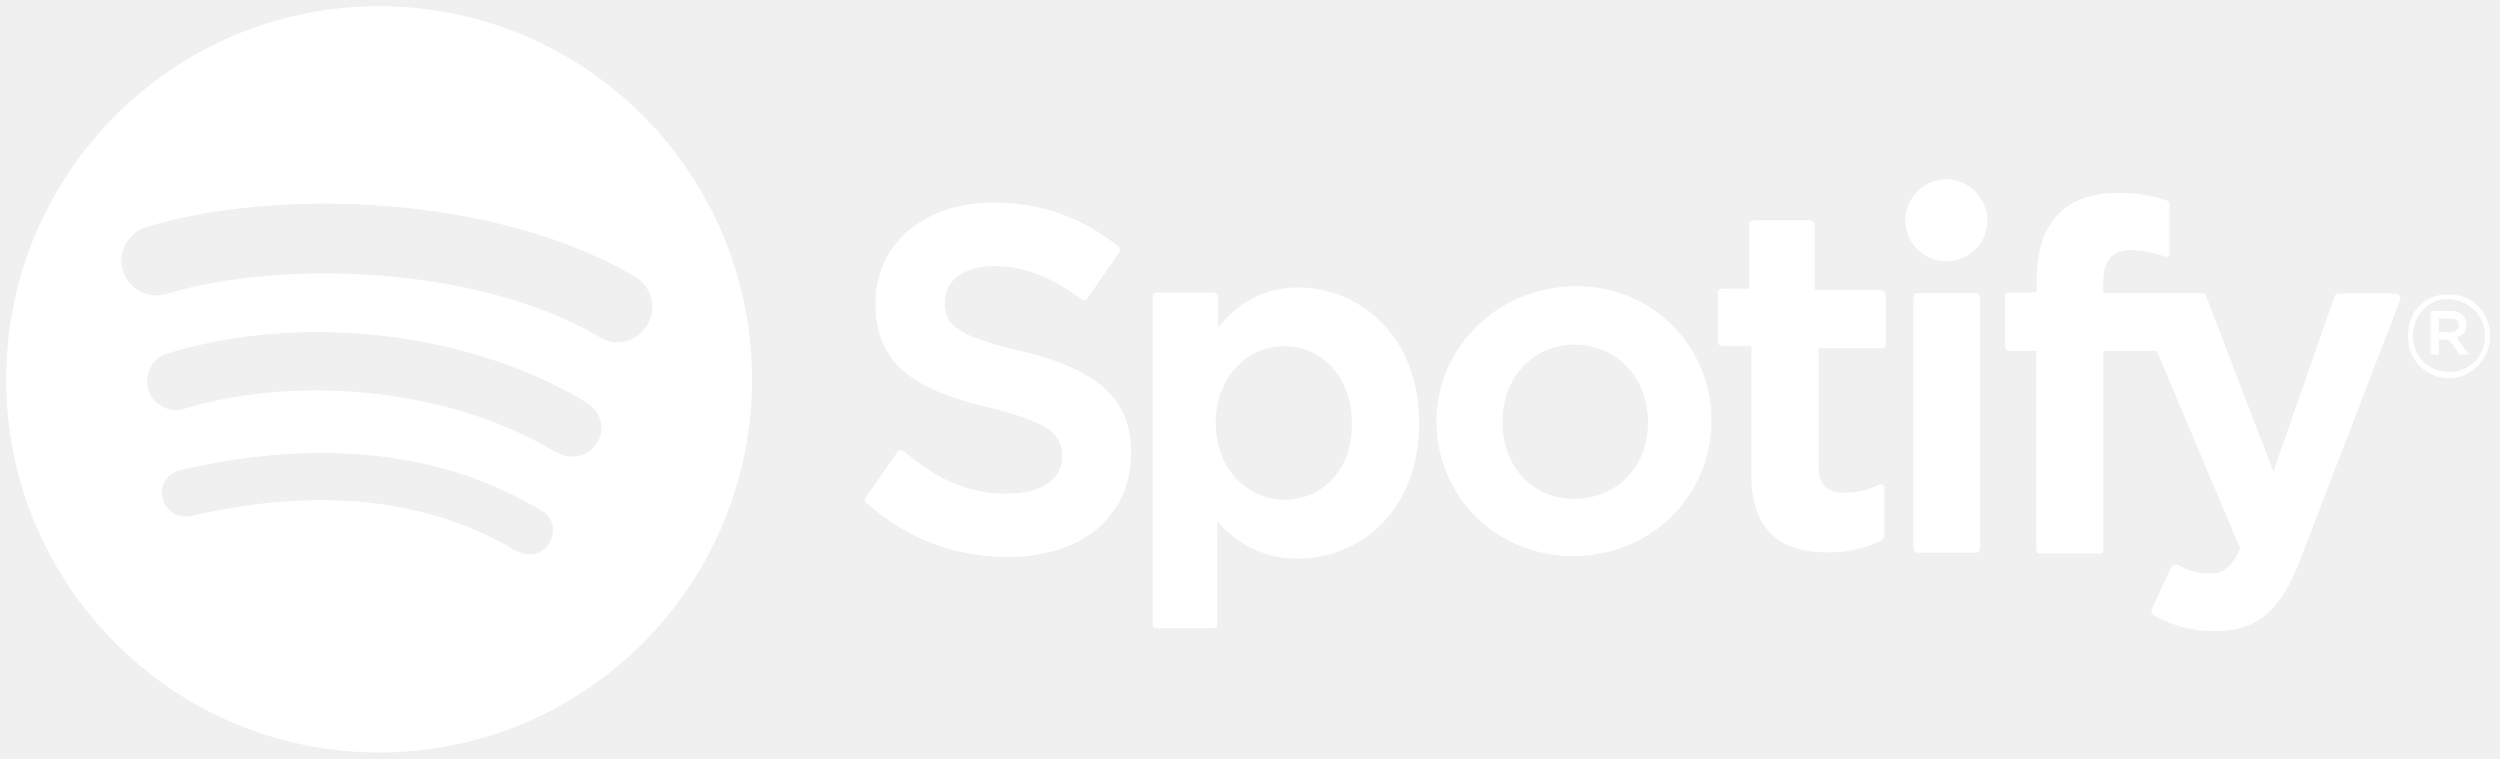
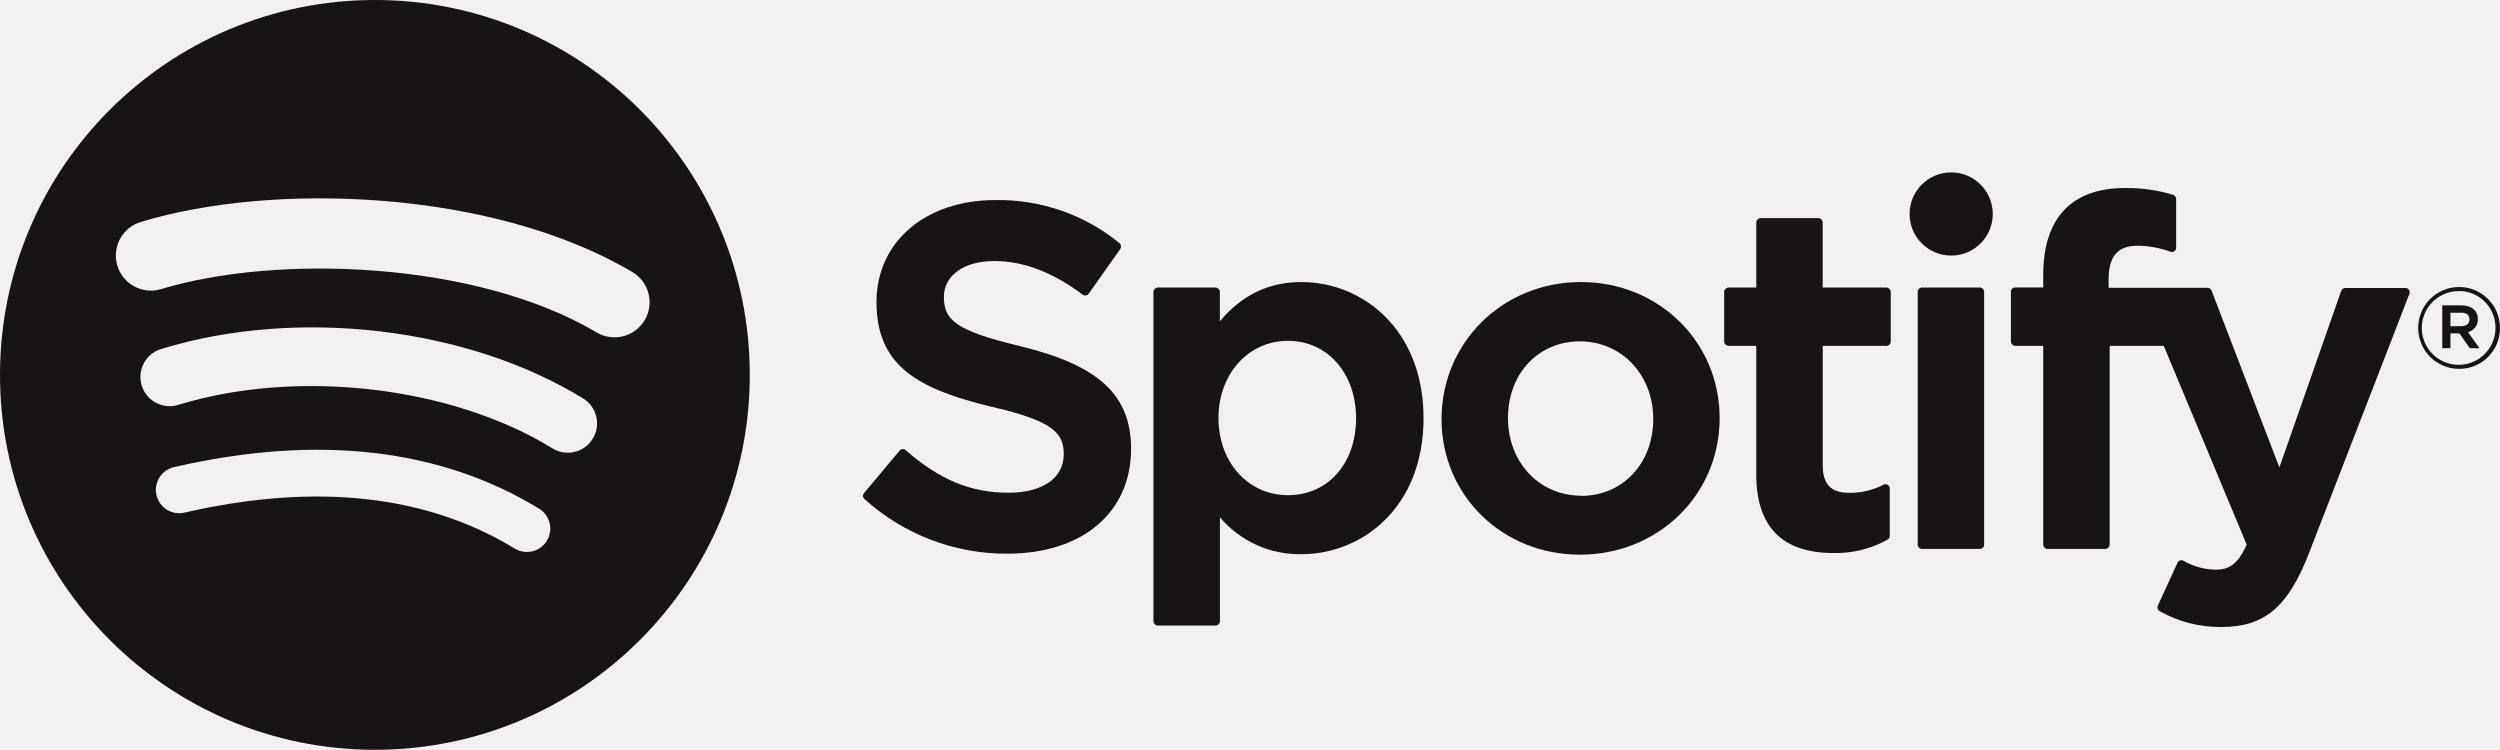
- <svg xmlns="http://www.w3.org/2000/svg" viewBox="0 0 201 61">
-   <path d="M48.2 27.1c-9.66-5.74-25.6-6.27-34.82-3.47-1.48.45-3.04-.4-3.5-1.87-.44-1.48.4-3.05 1.87-3.5 10.6-3.22 28.2-2.6 39.32 4 1.34.8 1.77 2.53.98 3.86-.8 1.36-2.5 1.8-3.83 1zm-3.52 9.27c-8.05-4.96-20.34-6.4-29.87-3.5-1.2.38-2.5-.32-2.9-1.55-.3-1.24.3-2.54 1.6-2.92 10.9-3.3 24.4-1.7 33.7 4 1.1.67 1.5 2.1.8 3.2s-2.13 1.45-3.23.77zm-3.02 8.02c-7.05-4.3-15.9-5.3-26.34-2.9-1 .2-2-.4-2.23-1.4-.3-1 .3-2 1.4-2.3 11.4-2.6 21.2-1.5 29.1 3.3.9.5 1.1 1.6.6 2.5-.5 1-1.7 1.24-2.6.7zM30.48.5C13.92.5.5 13.93.5 30.5s13.42 30 29.98 30c16.56 0 29.98-13.43 29.98-30 0-16.56-13.42-30-29.98-30m51.58 27.73c-5.18-1.25-6.1-2.1-6.1-3.94 0-1.8 1.62-2.9 4.03-2.9 2.3 0 4.6.9 7 2.7.1 0 .2.1.3 0 .1 0 .1-.1.2-.2l2.5-3.6c.1-.2 0-.4-.1-.5-2.9-2.3-6.2-3.5-10-3.5-5.6 0-9.5 3.3-9.5 8.1 0 5.1 3.4 7 9.2 8.4 4.9 1.2 5.8 2.2 5.8 3.9 0 1.9-1.7 3-4.4 3-3 0-5.5-1-8.3-3.4-.1-.1-.2-.1-.3-.1-.1 0-.2 0-.2.1L69.6 40c-.1.1-.1.32.04.42 3.2 2.86 7.1 4.36 11.4 4.36 6 0 9.9-3.3 9.9-8.38 0-4.3-2.6-6.67-8.9-8.2m21.3 11.98c-3.2 0-5.6-2.63-5.6-6.2 0-3.5 2.4-6.14 5.55-6.14 3.1 0 5.4 2.6 5.4 6.2.05 3.6-2.25 6.14-5.45 6.14zm-5.4-13.92v-2.4c0-.2-.2-.34-.4-.34H93c-.17 0-.33.14-.33.34v26.3c0 .2.1.35.3.35h4.6c.2 0 .3-.1.3-.3v-8.3c1.74 2 3.9 3 6.5 3 4.83 0 9.73-3.7 9.73-10.9 0-7.1-4.9-10.9-9.7-10.9-2.56 0-4.76 1.1-6.46 3.2zm22.86 7.65c0-3.6 2.5-6.2 5.8-6.2s5.9 2.6 5.9 6.2-2.42 6.1-5.8 6.2c-3.4.1-5.9-2.6-5.9-6.1zm-5.3 0c0 6 4.8 10.8 11 10.8s11.1-4.8 11.1-10.9c0-6.1-4.9-10.9-11.02-10.8-6.2.1-11.1 4.9-11.1 11zm35.4-10.6h-5v-5.2c0-.2-.2-.4-.4-.4H141c-.2 0-.35.1-.35.3v5.2h-2.24c-.1 0-.3.1-.3.3v4c0 .2.2.3.4.3h2.3v10.4c0 4.1 2 6.2 6.1 6.2 1.7 0 3.1-.3 4.4-1 .1-.1.2-.2.2-.3v-3.8c0-.1 0-.3-.1-.3-.1-.1-.3-.1-.4 0-.9.4-1.7.6-2.7.6-1.5 0-2.1-.7-2.1-2.2V28h5.1c.2 0 .3-.13.3-.3v-4c0-.2-.2-.33-.3-.33m17.78.04v-.6c0-1.9.7-2.7 2.34-2.7.93 0 1.7.2 2.6.5.1.1.2 0 .3 0 .1 0 .1-.1.1-.3v-3.9c0-.1-.1-.3-.26-.3-.93-.3-2.1-.6-3.86-.6-4.3 0-6.56 2.4-6.56 7v1h-2.24c-.2 0-.3.1-.3.3v4c0 .2.14.4.3.4h2.2v16c0 .2.2.3.4.3h4.66c.2 0 .34-.1.34-.3v-16h4.3l6.7 15.9c-.75 1.7-1.5 2-2.5 2-.8 0-1.7-.2-2.55-.7h-.3c-.1 0-.1.1-.2.2L173 49c-.07.2 0 .38.15.46 1.63.9 3.1 1.28 4.94 1.28 3.4 0 5.3-1.6 6.9-5.88l8-20.8c0-.1 0-.22-.1-.3-.1-.1-.2-.16-.3-.16H188c-.13 0-.27.1-.3.22l-4.92 14.1-5.42-14.14c-.05-.1-.18-.22-.32-.22h-7.92m-14.94 0c-.2 0-.34.14-.34.36v20.2c0 .17.15.32.34.32h4.65c.22 0 .36-.14.36-.33V23.9c0-.2-.2-.34-.4-.34zm-1-5.9c0 1.88 1.5 3.35 3.3 3.35 1.8 0 3.3-1.4 3.3-3.3 0-1.8-1.5-3.3-3.34-3.3-1.75 0-3.25 1.5-3.25 3.3zm42.9 7.95v1.1h.9c.4 0 .7-.2.7-.5s-.06-.6-.6-.6zm1.5 1.6l.9 1.3h-.7l-.9-1.2h-.8v1.2h-.67V25h1.6c.8 0 1.3.4 1.3 1.1 0 .54-.3.87-.8 1.02zM194 27c0 1.6 1.2 2.9 2.9 2.9s2.9-1.3 2.9-2.9c0-1.6-1.3-2.9-2.94-2.94C195.2 24 194 25.4 194 27zm-.4 0c0-1.8 1.16-3.34 3.26-3.33 2.03 0 3.35 1.54 3.35 3.34 0 1.8-1.5 3.4-3.3 3.4-1.9 0-3.3-1.5-3.3-3.3z" fill="#FFFFFF" />
+ <svg xmlns="http://www.w3.org/2000/svg" viewBox="0 0 558.43 167.49">
+   <defs>
+     <style>.cls-1{fill:#191414;}</style>
+   </defs>
+   <g id="Layer_2" data-name="Layer 2">
+     <g id="Layer_1-2" data-name="Layer 1">
+       <path class="cls-1" d="M83.74,0a83.74,83.74,0,1,0,83.74,83.74A83.74,83.74,0,0,0,83.74,0Zm38.41,120.79a5.22,5.22,0,0,1-7.18,1.74c-19.67-12-44.42-14.73-73.57-8.07a5.22,5.22,0,1,1-2.32-10.17c31.9-7.29,59.26-4.15,81.34,9.33A5.22,5.22,0,0,1,122.15,120.79ZM132.4,98a6.53,6.53,0,0,1-9,2.15C100.91,86.3,66.59,82.29,40,90.38a6.53,6.53,0,1,1-3.79-12.49C66.59,68.65,104.4,73.12,130.25,89A6.53,6.53,0,0,1,132.4,98Zm.88-23.74c-27-16-71.52-17.5-97.29-9.68a7.83,7.83,0,1,1-4.55-15c29.58-9,78.76-7.24,109.83,11.2a7.83,7.83,0,0,1-8,13.47Z" />
+       <path class="cls-1" d="M227.84,77.31c-14.46-3.45-17-5.87-17-11,0-4.8,4.52-8,11.25-8,6.52,0,13,2.46,19.76,7.51a1,1,0,0,0,.71.17.93.93,0,0,0,.63-.39l7.06-10a1,1,0,0,0-.18-1.29,42.71,42.71,0,0,0-27.77-9.62c-15.61,0-26.52,9.37-26.52,22.77,0,14.38,9.41,19.46,25.66,23.39,13.84,3.19,16.17,5.86,16.17,10.63,0,5.29-4.72,8.58-12.32,8.58-8.44,0-15.32-2.84-23-9.51a1,1,0,0,0-.69-.23.94.94,0,0,0-.65.33L193,110.15a.94.94,0,0,0,.09,1.31,47.19,47.19,0,0,0,31.87,12.22c16.82,0,27.69-9.19,27.69-23.42C252.64,88.24,245.45,81.59,227.84,77.31Z" />
+       <path class="cls-1" d="M290.7,63c-7.29,0-13.27,2.87-18.21,8.76V65.18a1,1,0,0,0-.95-.95H258.6a1,1,0,0,0-.95.95v73.6a1,1,0,0,0,.95.95h12.95a1,1,0,0,0,.95-.95V115.55a23.26,23.26,0,0,0,18.21,8.24c13.55,0,27.27-10.43,27.27-30.37S304.25,63,290.7,63Zm12.21,30.37c0,10.15-6.25,17.24-15.21,17.24s-15.53-7.41-15.53-17.24,6.68-17.24,15.53-17.24S302.91,83.43,302.91,93.42Z" />
+       <path class="cls-1" d="M353.12,63C335.67,63,322,76.49,322,93.64c0,17,13.58,30.26,30.9,30.26,17.51,0,31.22-13.39,31.22-30.48S370.51,63,353.12,63Zm0,47.72c-9.28,0-16.28-7.46-16.28-17.34s6.75-17.13,16.06-17.13,16.39,7.46,16.39,17.35S362.49,110.77,353.12,110.77Z" />
+       <path class="cls-1" d="M421.39,64.23H407.14V49.67a1,1,0,0,0-.95-.95H393.25a1,1,0,0,0-.95.95V64.23h-6.23a1,1,0,0,0-.94.95V76.31a1,1,0,0,0,.94.95h6.23V106c0,11.63,5.79,17.53,17.21,17.53a23.62,23.62,0,0,0,12.13-3,.94.94,0,0,0,.48-.82v-10.6a.95.95,0,0,0-1.37-.85,16.32,16.32,0,0,1-7.6,1.83c-4.15,0-6-1.89-6-6.11V77.26h14.25a1,1,0,0,0,.94-.95V65.18A1,1,0,0,0,421.39,64.23Z" />
+       <path class="cls-1" d="M471,64.29V62.5c0-5.26,2-7.61,6.54-7.61a21.85,21.85,0,0,1,7.3,1.35.95.95,0,0,0,1.25-.9V44.43a1,1,0,0,0-.67-.91A35.53,35.53,0,0,0,474.68,42c-12,0-18.28,6.73-18.28,19.47v2.74h-6.22a1,1,0,0,0-1,.95V76.31a1,1,0,0,0,1,.95h6.22v44.41a1,1,0,0,0,.94.95h12.95a1,1,0,0,0,.95-.95V77.26h12.09l18.52,44.4c-2.1,4.67-4.17,5.59-7,5.59a14.93,14.93,0,0,1-7.14-2,1,1,0,0,0-.75-.07,1,1,0,0,0-.56.51L482,135.29a.94.94,0,0,0,.41,1.22,27.26,27.26,0,0,0,13.83,3.54c9.56,0,14.84-4.45,19.5-16.43l22.46-58a.95.95,0,0,0-.88-1.29H523.86a1,1,0,0,0-.9.64l-13.81,39.44L494,64.9a.94.94,0,0,0-.88-.61Z" />
+       <rect class="cls-1" x="428.36" y="64.23" width="14.84" height="58.38" rx="0.95" ry="0.95" />
+       <circle class="cls-1" cx="435.84" cy="47.8" r="9.29" />
+       <path class="cls-1" d="M549.27,82.39a9.14,9.14,0,1,1,9.16-9.16A9.08,9.08,0,0,1,549.27,82.39Zm0-17.36a8.23,8.23,0,1,0,8.15,8.2A8.15,8.15,0,0,0,549.31,65Zm2,9.14,2.58,3.61h-2.17l-2.32-3.31h-2v3.31h-1.82V68.21h4.26c2.22,0,3.68,1.14,3.68,3.05A2.85,2.85,0,0,1,551.33,74.17Zm-1.54-4.31h-2.37v3h2.37c1.18,0,1.89-.58,1.89-1.51S551,69.85,549.8,69.85Z" />
+     </g>
+   </g>
</svg>
